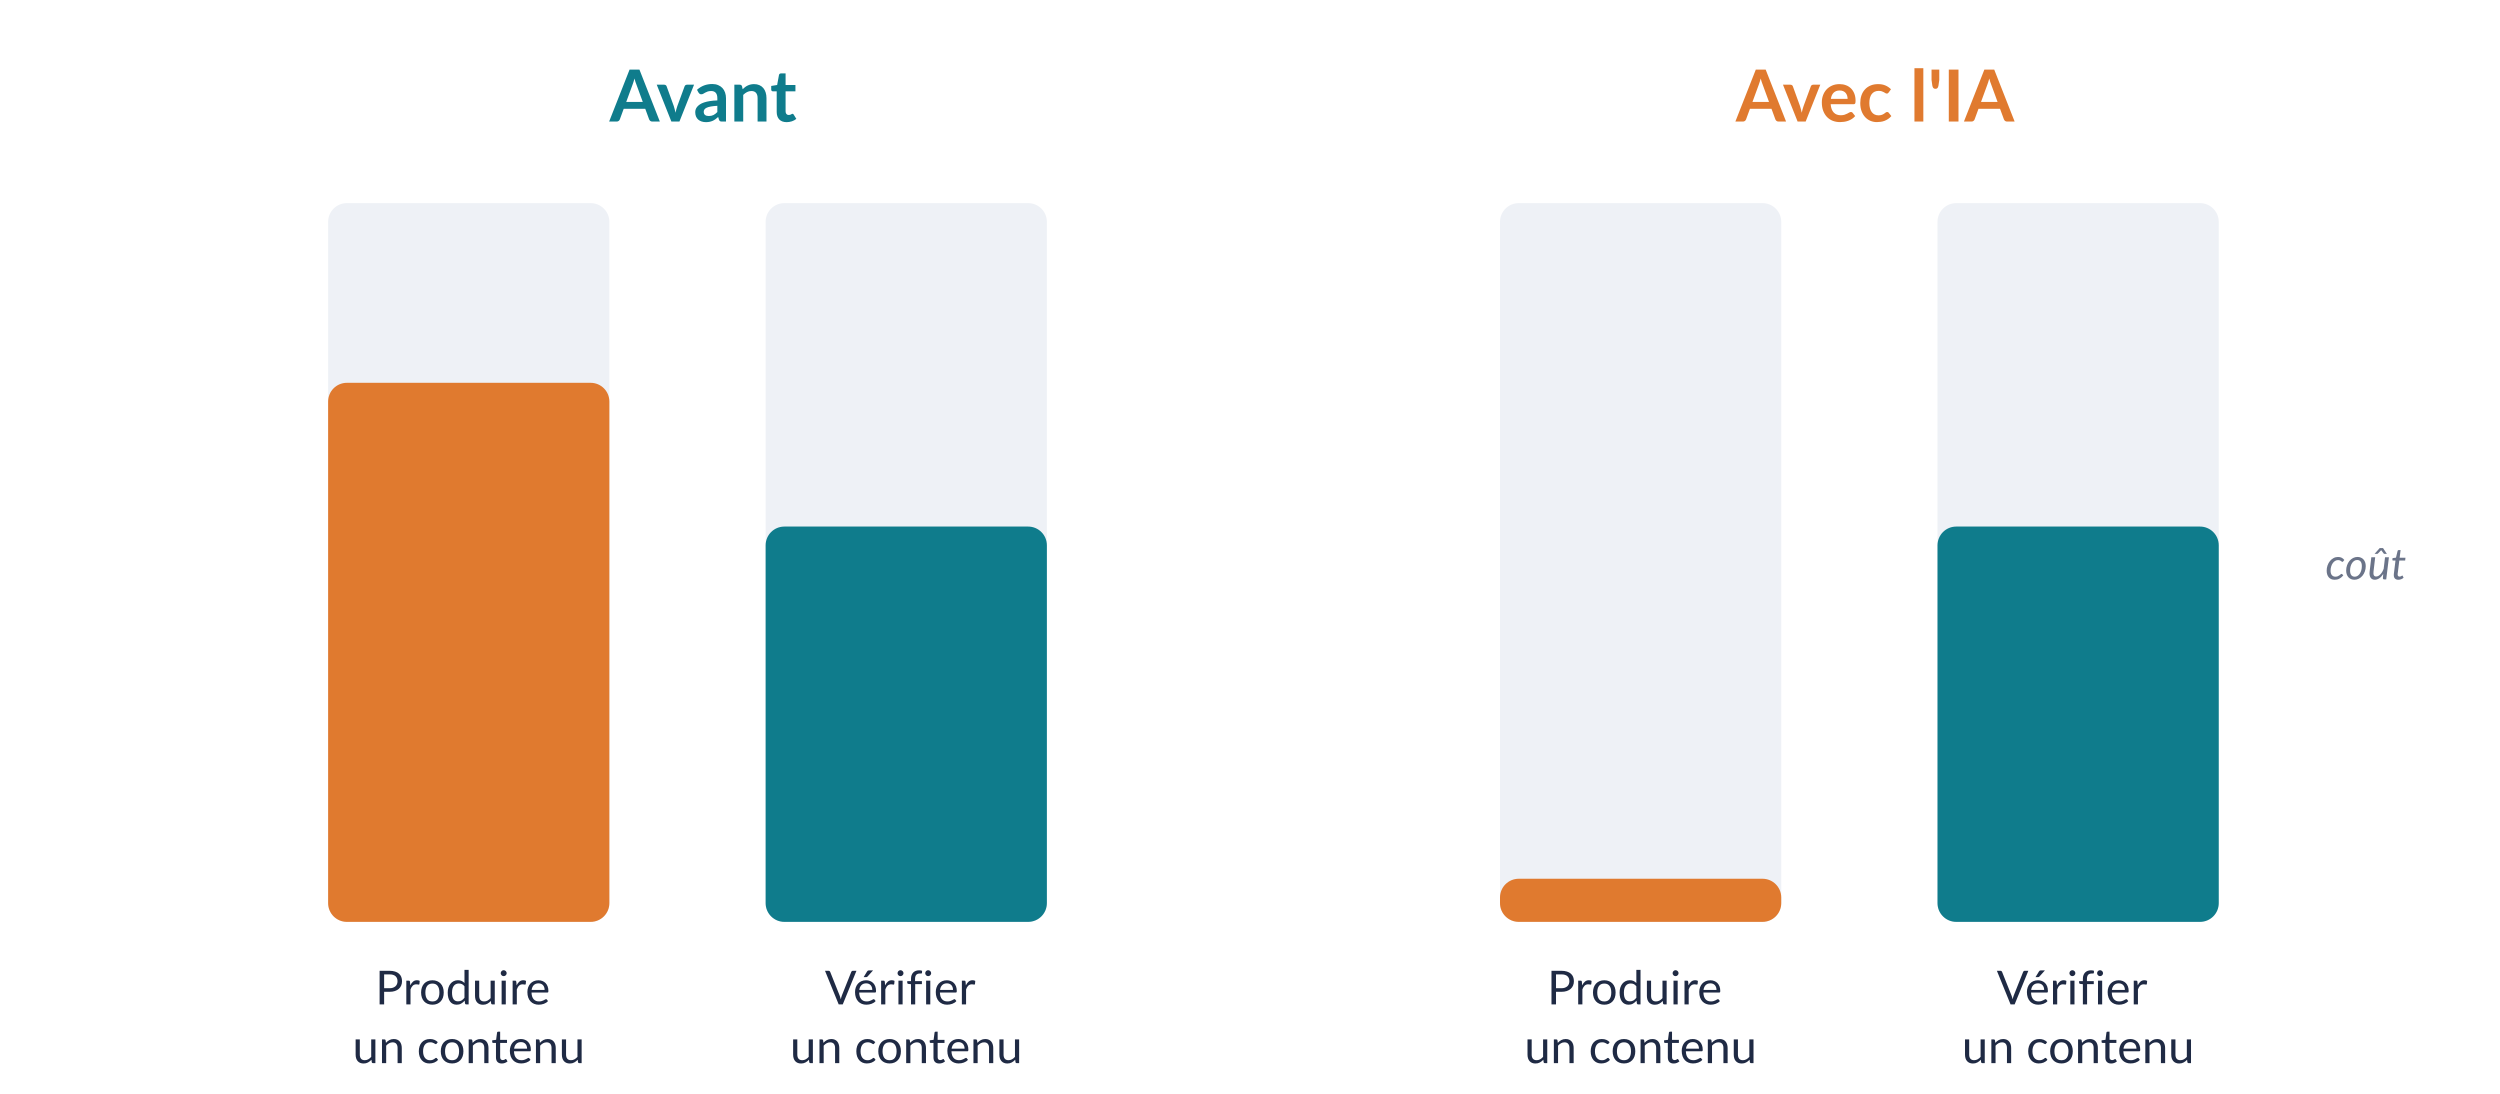
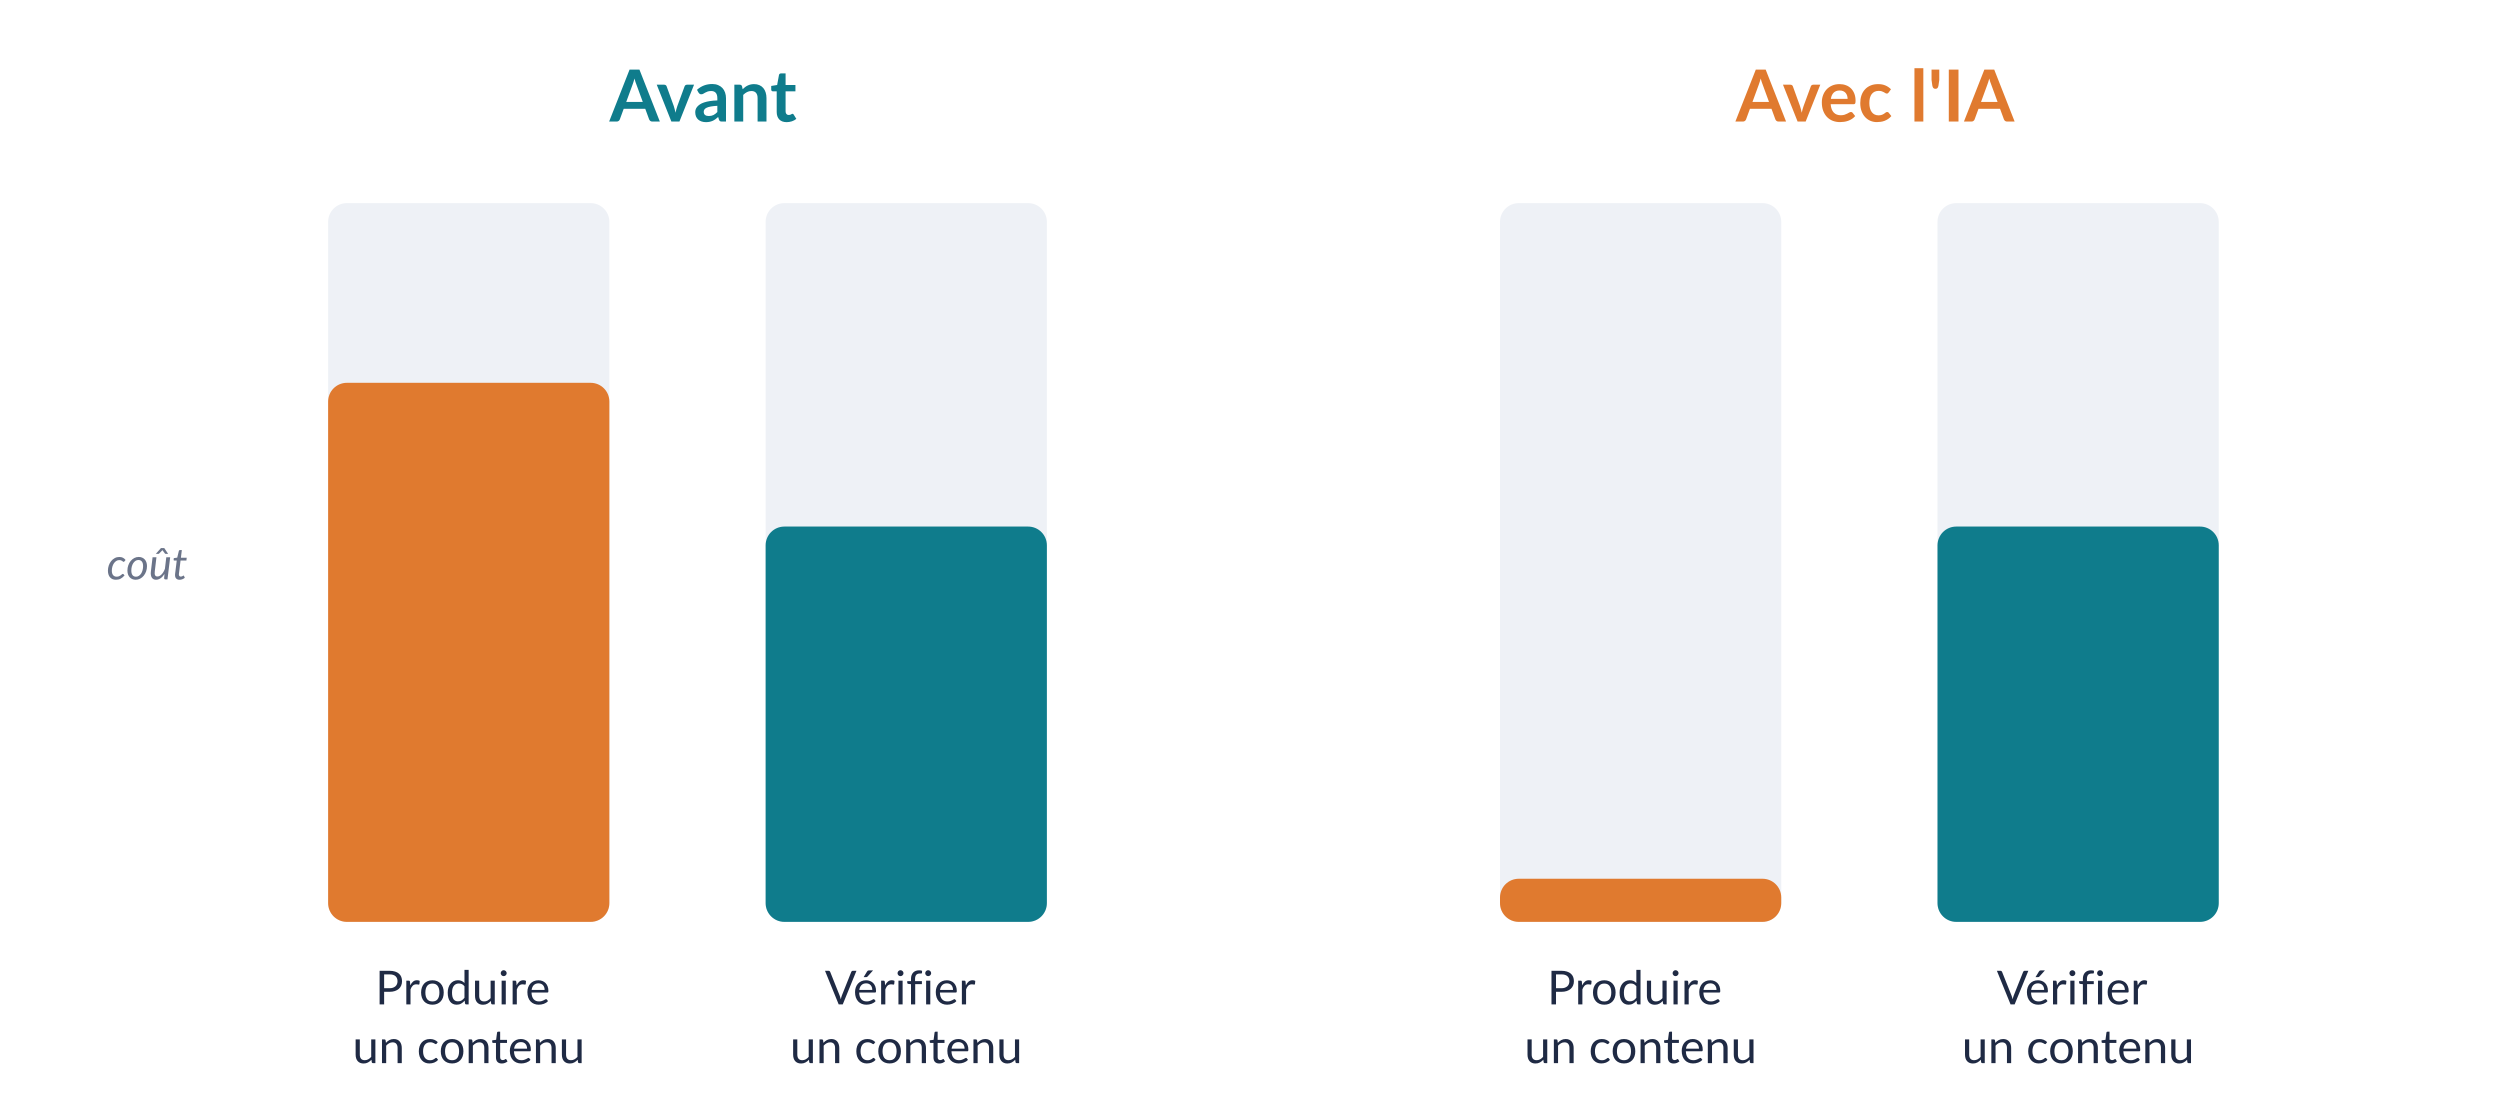
<svg xmlns="http://www.w3.org/2000/svg" viewBox="0 0 1600 700" width="1600" height="700">
  <text font-family="Lato, 'Noto Sans', 'Helvetica Neue', Arial, sans-serif" font-size="46" fill="#0f7c8c" font-weight="bold" text-anchor="middle" dominant-baseline="central" style="">
    <tspan x="450" y="60.0">Avant</tspan>
  </text>
  <rect x="210" y="130" width="180" height="460" rx="12" fill="#eef1f6" opacity="1" />
  <rect x="210" y="245.0" width="180" height="345.0" rx="12" fill="#e07a2f" opacity="1" />
  <text font-family="Lato, 'Noto Sans', 'Helvetica Neue', Arial, sans-serif" font-size="30" fill="#1f2a44" font-weight="normal" text-anchor="middle" dominant-baseline="central" style="">
    <tspan x="300" y="631.2">Produire</tspan>
    <tspan x="300" y="668.8">un contenu</tspan>
  </text>
  <rect x="490" y="130" width="180" height="460" rx="12" fill="#eef1f6" opacity="1" />
  <rect x="490" y="337.0" width="180" height="253" rx="12" fill="#0f7c8c" opacity="1" />
  <text font-family="Lato, 'Noto Sans', 'Helvetica Neue', Arial, sans-serif" font-size="30" fill="#1f2a44" font-weight="normal" text-anchor="middle" dominant-baseline="central" style="">
    <tspan x="580" y="631.2">Vérifier</tspan>
    <tspan x="580" y="668.8">un contenu</tspan>
  </text>
  <text font-family="Lato, 'Noto Sans', 'Helvetica Neue', Arial, sans-serif" font-size="20" fill="#1f2a44" font-weight="normal" text-anchor="middle" dominant-baseline="central" style="">
    <tspan x="450" y="105.0" />
  </text>
  <text font-family="Lato, 'Noto Sans', 'Helvetica Neue', Arial, sans-serif" font-size="46" fill="#e07a2f" font-weight="bold" text-anchor="middle" dominant-baseline="central" style="">
    <tspan x="1200" y="60.0">Avec l'IA</tspan>
  </text>
  <rect x="960" y="130" width="180" height="460" rx="12" fill="#eef1f6" opacity="1" />
  <rect x="960" y="562.4" width="180" height="27.6" rx="12" fill="#e07a2f" opacity="1" />
  <text font-family="Lato, 'Noto Sans', 'Helvetica Neue', Arial, sans-serif" font-size="30" fill="#1f2a44" font-weight="normal" text-anchor="middle" dominant-baseline="central" style="">
    <tspan x="1050" y="631.2">Produire</tspan>
    <tspan x="1050" y="668.8">un contenu</tspan>
  </text>
  <rect x="1240" y="130" width="180" height="460" rx="12" fill="#eef1f6" opacity="1" />
  <rect x="1240" y="337.0" width="180" height="253" rx="12" fill="#0f7c8c" opacity="1" />
  <text font-family="Lato, 'Noto Sans', 'Helvetica Neue', Arial, sans-serif" font-size="30" fill="#1f2a44" font-weight="normal" text-anchor="middle" dominant-baseline="central" style="">
    <tspan x="1330" y="631.2">Vérifier</tspan>
    <tspan x="1330" y="668.8">un contenu</tspan>
  </text>
  <text font-family="Lato, 'Noto Sans', 'Helvetica Neue', Arial, sans-serif" font-size="20" fill="#1f2a44" font-weight="normal" text-anchor="middle" dominant-baseline="central" style="">
    <tspan x="1200" y="105.0" />
  </text>
  <text font-family="Lato, 'Noto Sans', 'Helvetica Neue', Arial, sans-serif" font-size="28" fill="#6b7489" font-weight="normal" text-anchor="end" dominant-baseline="central" style="font-style:italic;">
-     <tspan x="1540" y="360.0">coût</tspan>
+     <tspan x="120" y="360.0">coût</tspan>
  </text>
</svg>
